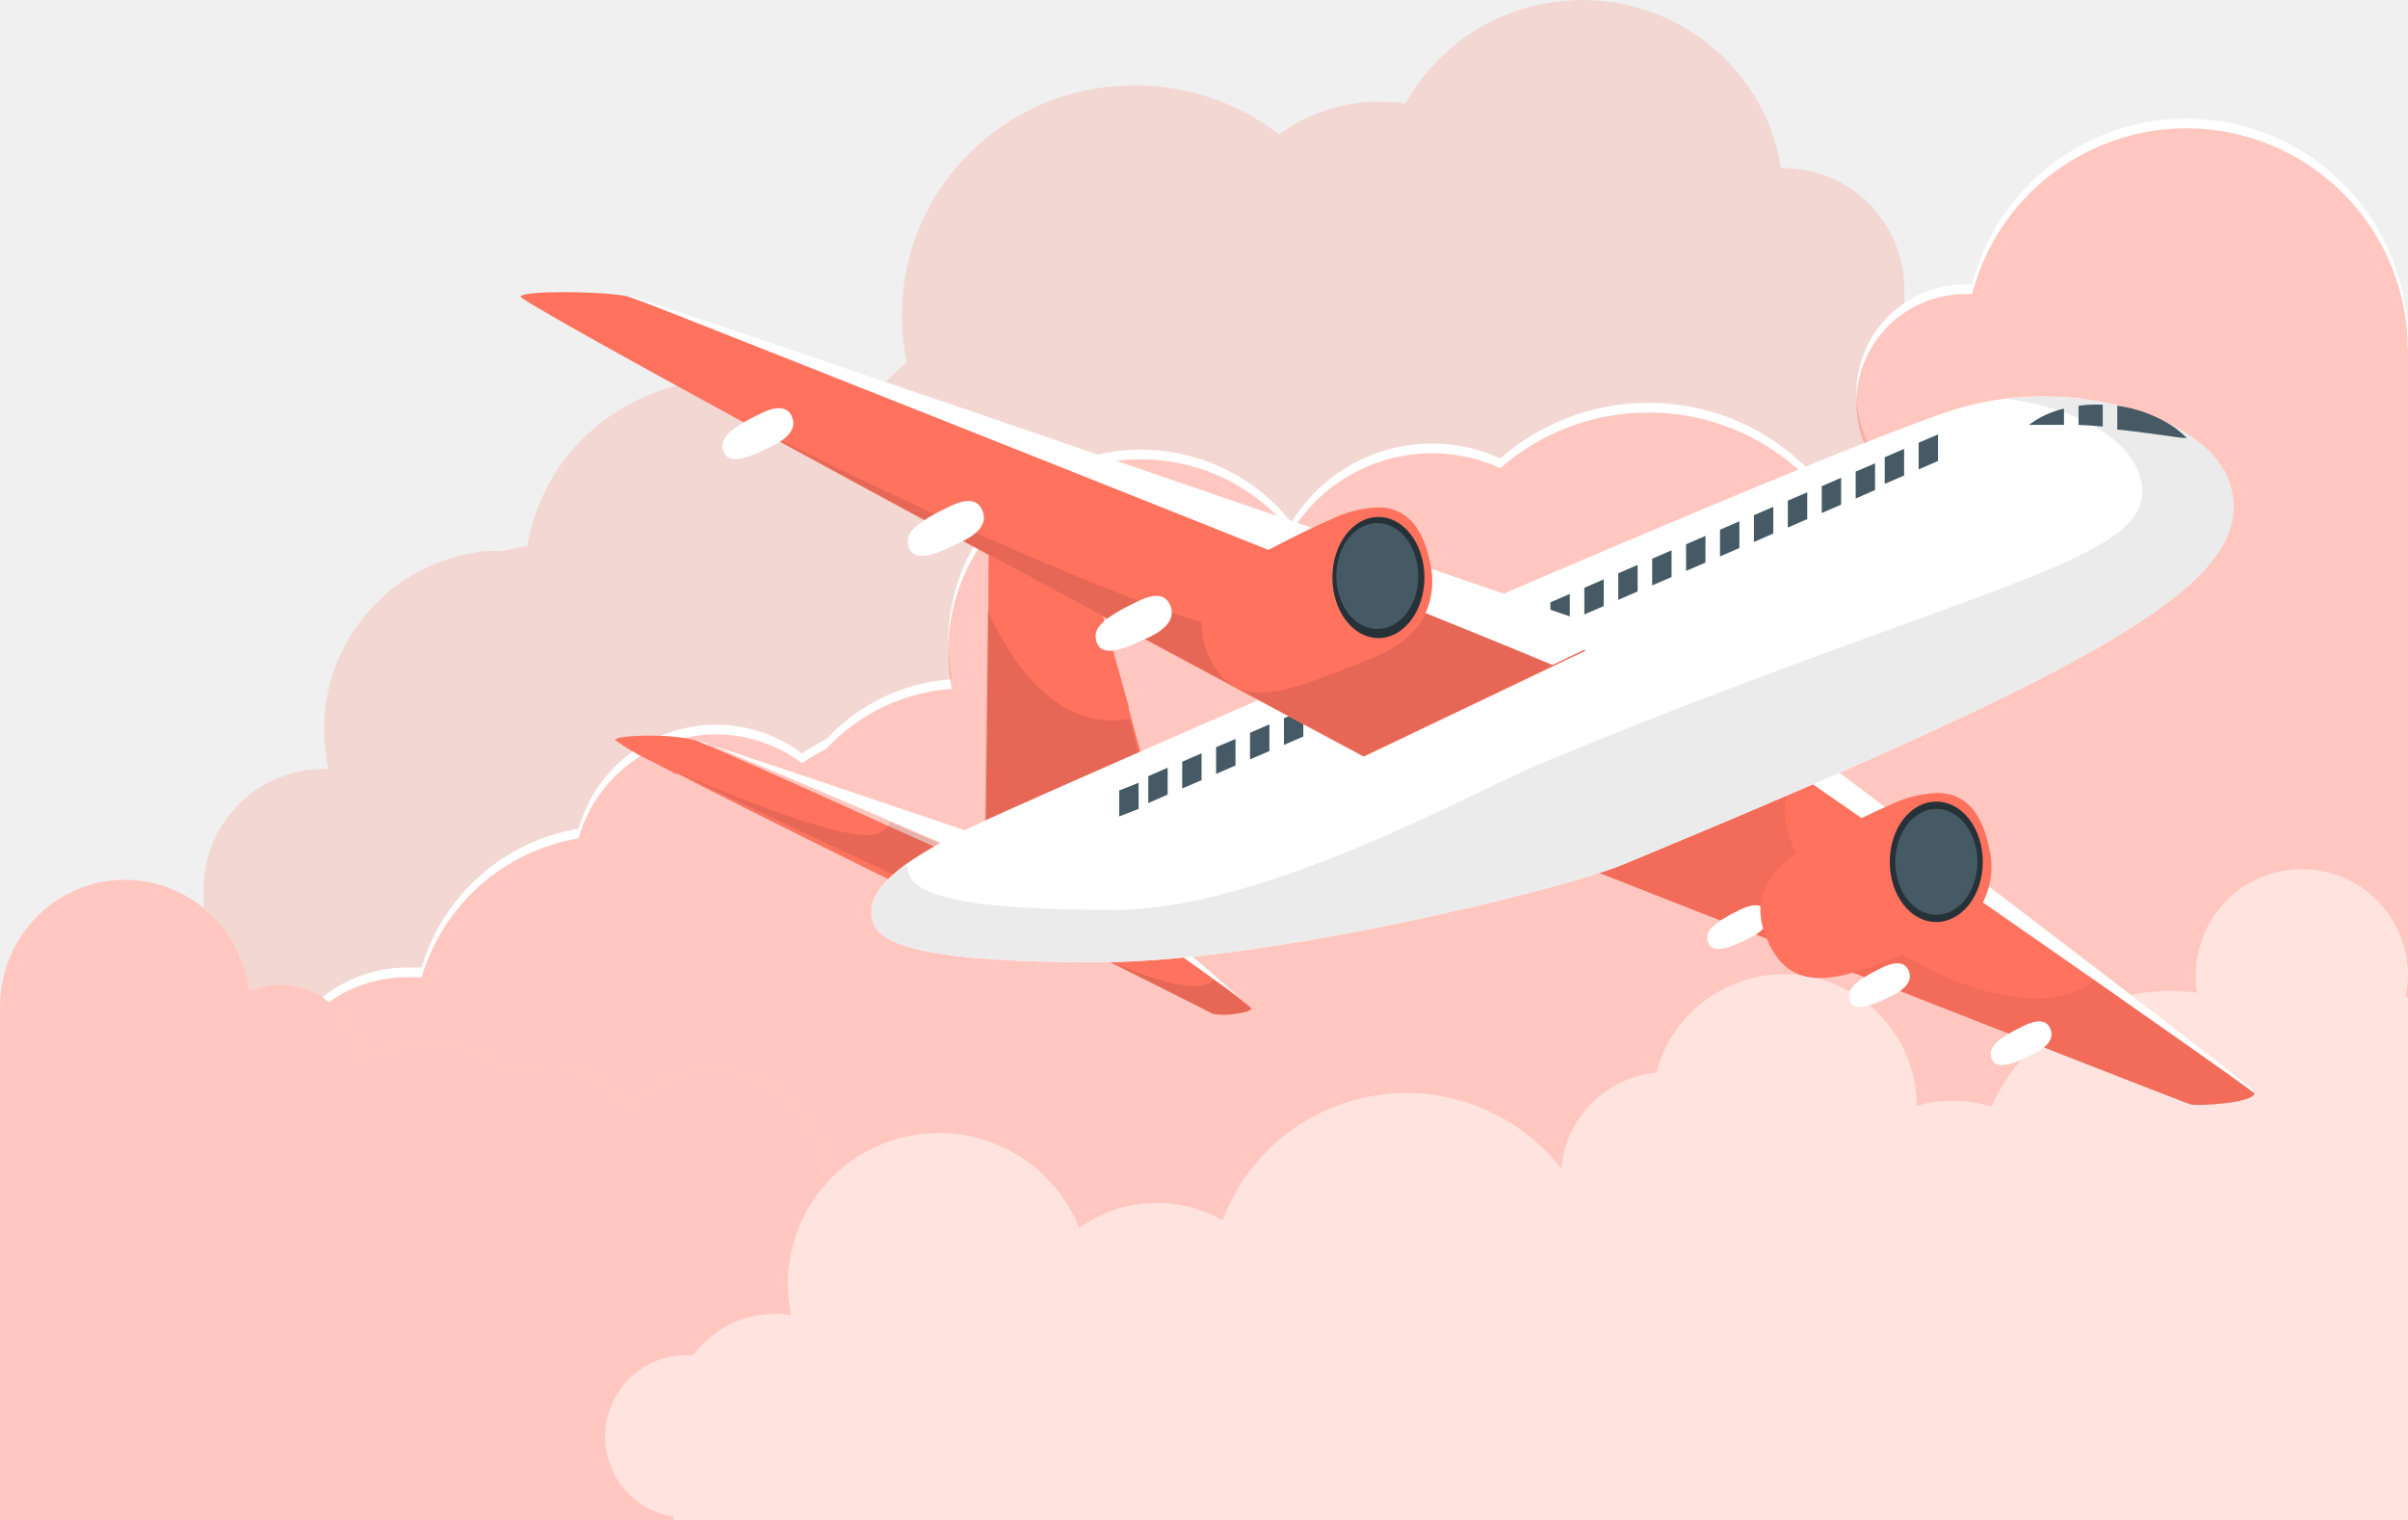
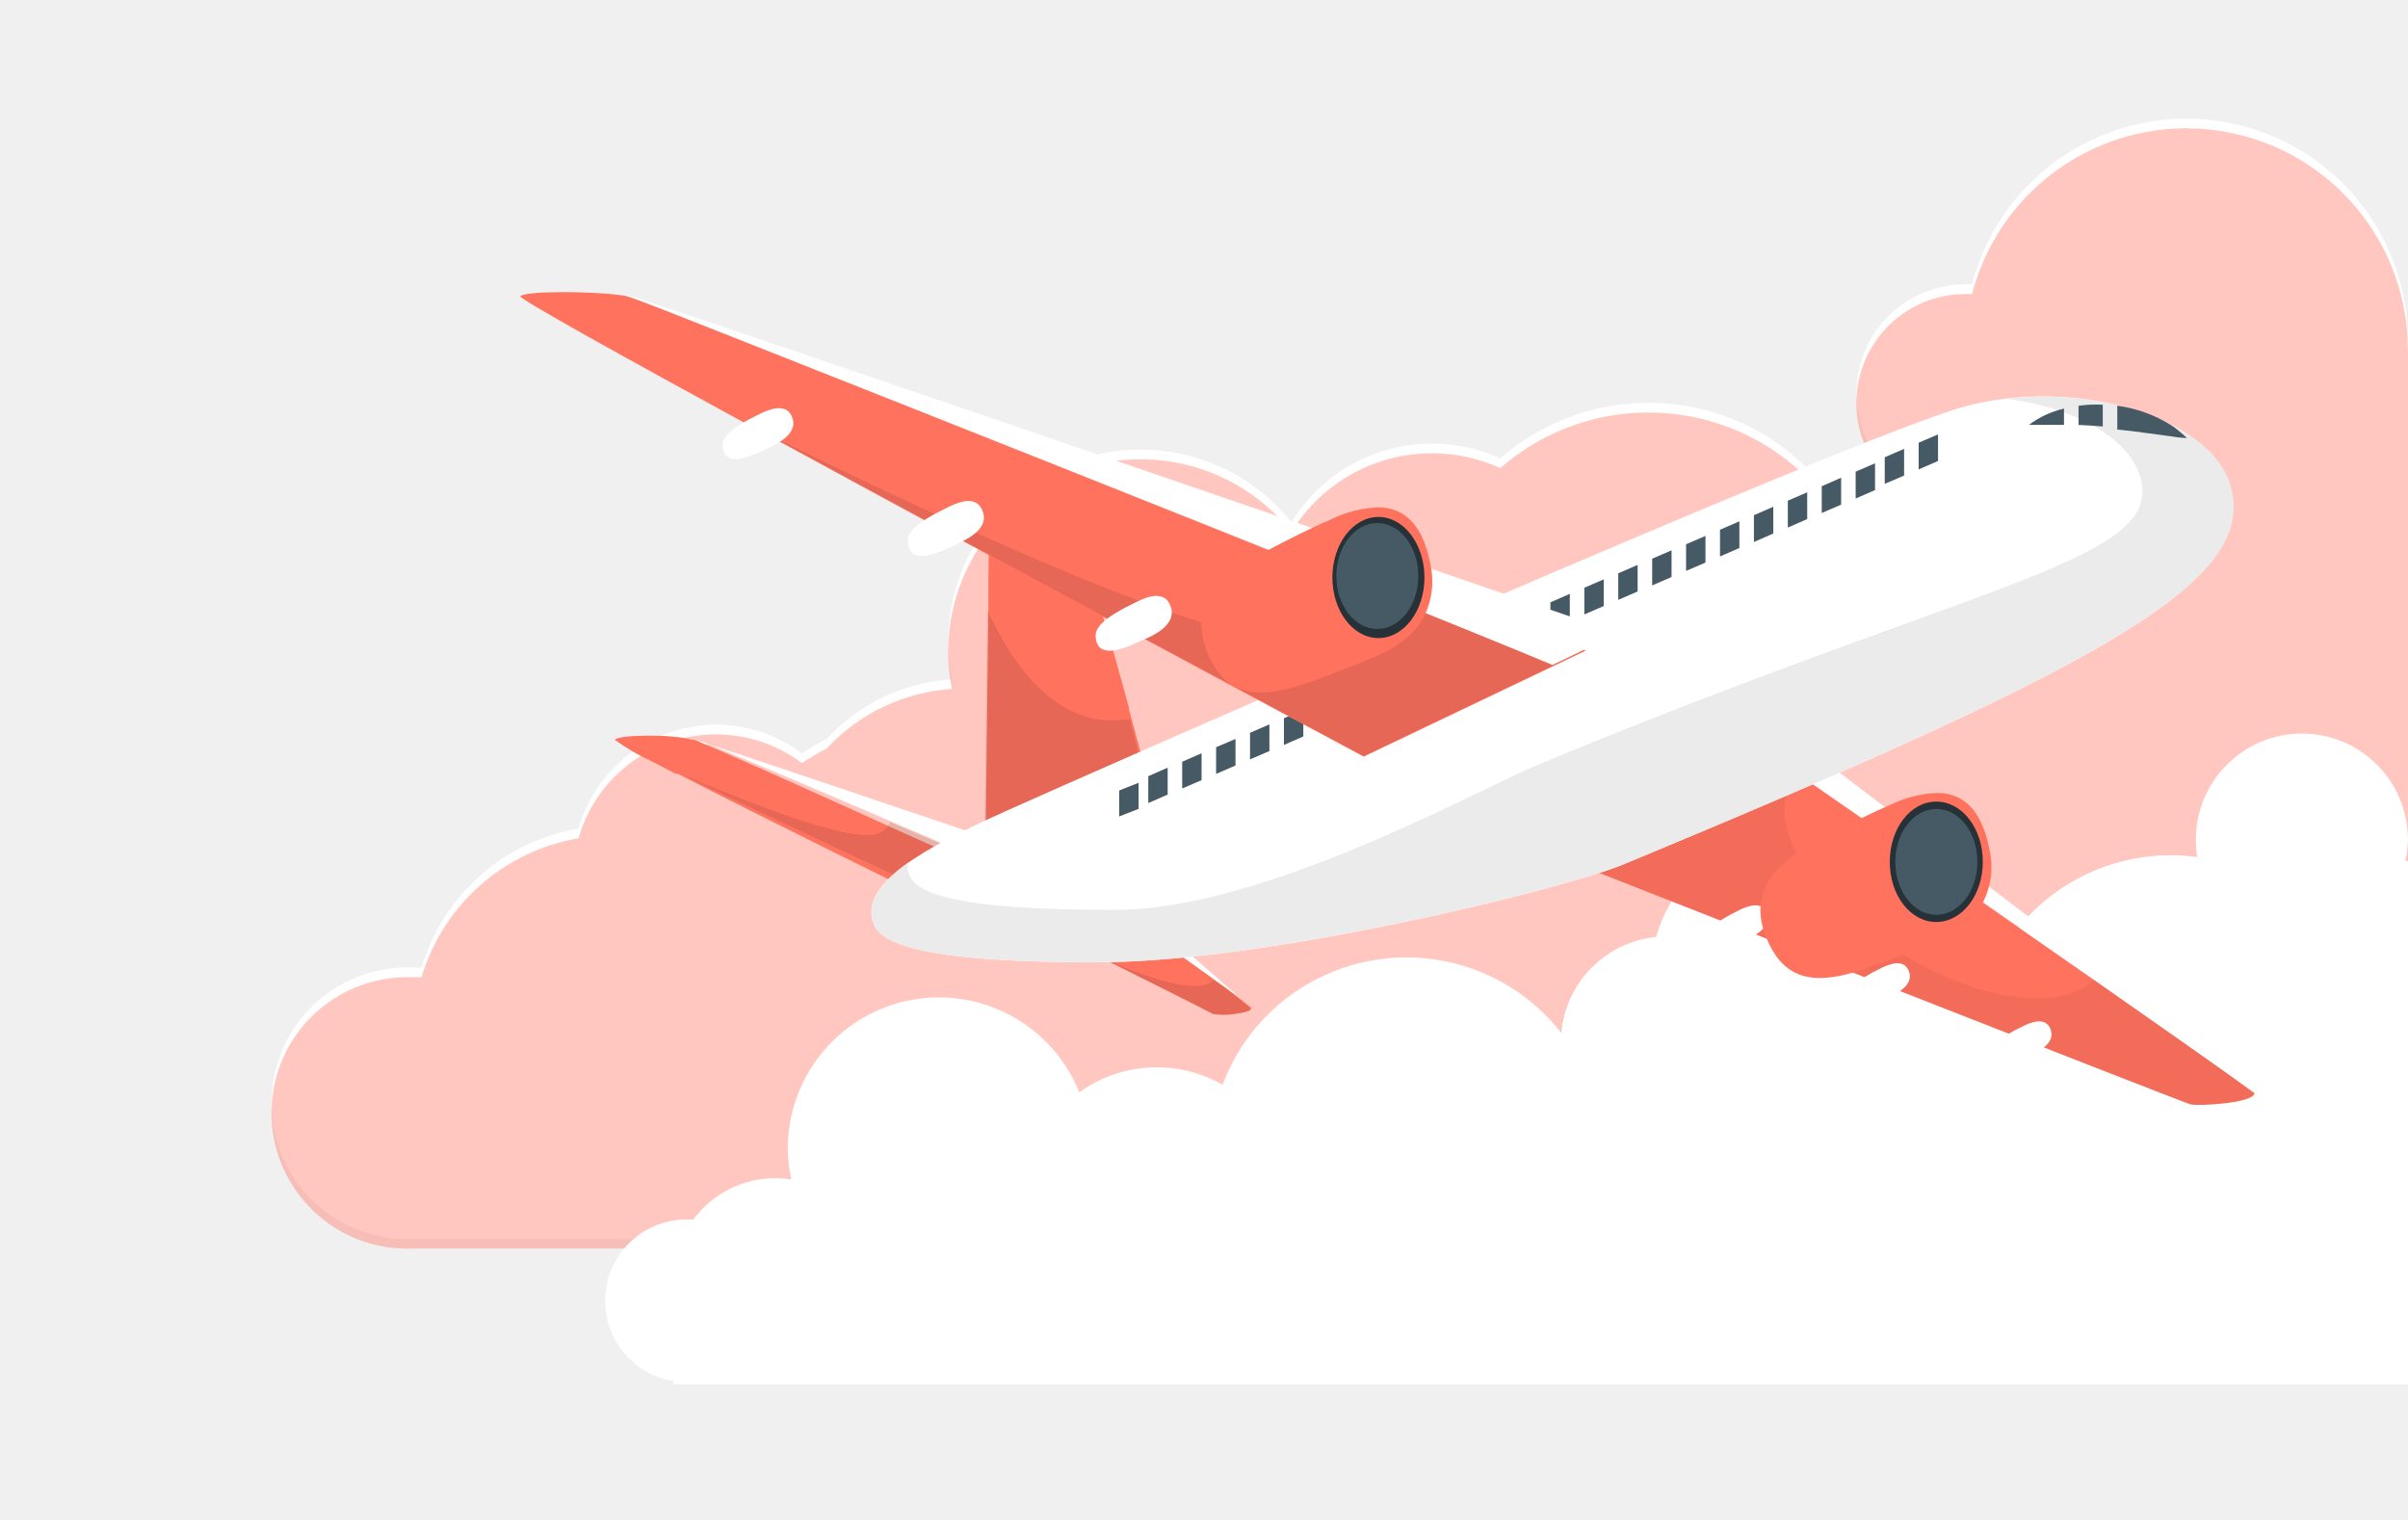
<svg xmlns="http://www.w3.org/2000/svg" id="Layer_1" version="1.1" viewBox="0 0 497 313.69">
  <defs>
    <style>
      .st0 {
        fill: #263238;
      }

      .st1 {
        fill: #fff;
      }

      .st2 {
        opacity: .4;
      }

      .st3 {
-         opacity: .2;
+         fill: #ff725e;
      }

      .st4 {
-         fill: #ff725e;
-       }
- 
-       .st5 {
        isolation: isolate;
      }

-       .st5, .st6 {
+       .st4, .st5 {
        opacity: .1;
      }

-       .st7 {
+       .st6 {
        fill: #455a64;
      }

-       .st8 {
+       .st7 {
        fill: #ebebeb;
      }

-       .st9 {
+       .st8 {
        opacity: .5;
      }
    </style>
  </defs>
  <g id="freepik--Device--inject-57">
-     <g class="st3">
-       <path class="st4" d="M42.05,183.52v74.17h351V59.71c0-13.81-11.2-25.01-25.01-25.01h-.46c-3.49-22.33-24.68-37.65-47.33-34.21-12.81,1.94-23.96,9.67-30.14,20.9-1.81-.28-3.64-.41-5.47-.4-7.45,0-14.69,2.38-20.64,6.79-20.86-16.21-51.09-12.68-67.53,7.88-6.69,8.36-10.32,18.7-10.32,29.34,0,3.32.35,6.64,1.04,9.89-4.76,3.47-8.11,8.49-9.46,14.18-16.63-14.95-42.32-14.09-57.87,1.94l-.19.16h0c-1.73,1.79-3.28,3.73-4.65,5.79l-.19.3-.49.78-.33.54-.52.92c-1.32,2.35-2.41,4.82-3.23,7.38-.63,1.9-1.1,3.85-1.42,5.82h-.52l-4.54,1h-2.94c-.98,0-1.47.14-2.18.24-5.56.8-10.87,2.84-15.52,5.99h0l-.84.6c-.6.44-1.2.87-1.77,1.33-1.82,1.5-3.49,3.16-5.01,4.95-5.58,6.64-8.64,15.04-8.63,23.71,0,2.75.3,5.49.9,8.17h-.9c-13.74,0-24.87,11.15-24.88,24.88l.05-.05h0Z" />
-     </g>
    <path class="st1" d="M497,70.33v185.36H84.92c-15.46.48-28.39-11.66-28.87-27.13-.48-15.46,11.66-28.39,27.13-28.87.58-.02,1.17-.02,1.75,0h2.08c4.44-14.96,17.02-26.08,32.4-28.67,4.46-15.68,20.78-24.78,36.46-20.32,3.48.99,6.76,2.61,9.65,4.79,1.63-1.1,3.32-2.09,5.07-2.97,6.73-7.26,15.98-11.68,25.86-12.34-4.22-21.53,9.81-42.41,31.34-46.64,14.57-2.86,29.51,2.64,38.75,14.26,8.98-14.65,27.47-20.31,43.11-13.19,18.86-16.46,47.37-15.04,64.5,3.22,4.51-1.59,9.25-2.43,14.03-2.48-7.83-9.64-6.36-23.8,3.28-31.63,4-3.24,8.98-5.02,14.13-5.03h1.44c6.35-24.43,31.31-39.08,55.73-32.73,20.11,5.23,34.16,23.37,34.2,44.14l.03.22h.01Z" />
    <g class="st2">
-       <path class="st4" d="M497,72.33v185.36H84.92c-15.46.48-28.39-11.66-28.87-27.13-.48-15.46,11.66-28.39,27.13-28.87.58-.02,1.17-.02,1.75,0h2.08c4.44-14.96,17.02-26.08,32.4-28.67,4.46-15.68,20.78-24.78,36.46-20.32,3.48.99,6.76,2.61,9.65,4.79,1.63-1.1,3.32-2.09,5.07-2.97,6.73-7.26,15.98-11.68,25.86-12.34-4.22-21.53,9.81-42.41,31.34-46.64,14.57-2.86,29.51,2.64,38.75,14.26,8.98-14.65,27.47-20.31,43.11-13.19,18.86-16.46,47.37-15.04,64.5,3.22,4.51-1.59,9.25-2.43,14.03-2.48-7.83-9.64-6.36-23.8,3.28-31.63,4-3.24,8.98-5.02,14.13-5.03h1.44c6.35-24.43,31.31-39.08,55.73-32.73,20.11,5.23,34.16,23.37,34.2,44.14l.03.22h.01Z" />
+       <path class="st3" d="M497,72.33v185.36H84.92c-15.46.48-28.39-11.66-28.87-27.13-.48-15.46,11.66-28.39,27.13-28.87.58-.02,1.17-.02,1.75,0h2.08c4.44-14.96,17.02-26.08,32.4-28.67,4.46-15.68,20.78-24.78,36.46-20.32,3.48.99,6.76,2.61,9.65,4.79,1.63-1.1,3.32-2.09,5.07-2.97,6.73-7.26,15.98-11.68,25.86-12.34-4.22-21.53,9.81-42.41,31.34-46.64,14.57-2.86,29.51,2.64,38.75,14.26,8.98-14.65,27.47-20.31,43.11-13.19,18.86-16.46,47.37-15.04,64.5,3.22,4.51-1.59,9.25-2.43,14.03-2.48-7.83-9.64-6.36-23.8,3.28-31.63,4-3.24,8.98-5.02,14.13-5.03h1.44c6.35-24.43,31.31-39.08,55.73-32.73,20.11,5.23,34.16,23.37,34.2,44.14l.03.22h.01Z" />
    </g>
-     <path class="st1" d="M247.96,297.68c0,8.84-7.06,16.01-15.78,16.01H0v-106.14c.11-14.46,11.75-26.09,26-25.97,12.96.11,23.83,9.95,25.4,23.01,2.03-.91,4.22-1.37,6.44-1.36,8.83,0,16.01,7.22,16.1,16.18,4.29-2.9,9.34-4.44,14.49-4.43,4.81-.02,9.53,1.32,13.65,3.85,1.29.82,2.52,1.75,3.66,2.77,2.49-1.15,5.2-1.75,7.94-1.75.83,0,1.66.05,2.48.17,3.5.46,6.81,1.9,9.55,4.16,1.2.99,2.28,2.13,3.22,3.38.38.5.74,1.05,1.09,1.61.66-.84,1.37-1.64,2.13-2.38,4.16-4.01,9.68-6.24,15.42-6.23,4.12-.02,8.17,1.13,11.68,3.32,6.66,4.13,10.72,11.47,10.73,19.39v1.52c-.06.93-.19,1.86-.38,2.77,5.58.37,10.81,2.9,14.6,7.06.94.52,1.85,1.09,2.73,1.72h0c2.92-2.23,6.5-3.4,10.15-3.32,7.44,0,13.97,5.01,16,12.27,8.67,1.5,15.76,7.85,18.29,16.4h.93c8.65.08,15.63,7.21,15.64,15.99h.02Z" />
-     <g class="st2">
-       <path class="st4" d="M247.96,297.68c0,8.84-7.06,16.01-15.78,16.01H0v-106.14c.11-14.46,11.75-26.09,26-25.97,12.96.11,23.83,9.95,25.4,23.01,2.03-.91,4.22-1.37,6.44-1.36,8.83,0,16.01,7.22,16.1,16.18,4.29-2.9,9.34-4.44,14.49-4.43,4.81-.02,9.53,1.32,13.65,3.85,1.29.82,2.52,1.75,3.66,2.77,2.49-1.15,5.2-1.75,7.94-1.75.83,0,1.66.05,2.48.17,3.5.46,6.81,1.9,9.55,4.16,1.2.99,2.28,2.13,3.22,3.38.38.5.74,1.05,1.09,1.61.66-.84,1.37-1.64,2.13-2.38,4.16-4.01,9.68-6.24,15.42-6.23,4.12-.02,8.17,1.13,11.68,3.32,6.66,4.13,10.72,11.47,10.73,19.39v1.52c-.06.93-.19,1.86-.38,2.77,5.58.37,10.81,2.9,14.6,7.06.94.52,1.85,1.09,2.73,1.72h0c2.92-2.23,6.5-3.4,10.15-3.32,7.44,0,13.97,5.01,16,12.27,8.67,1.5,15.76,7.85,18.29,16.4h.93c8.65.08,15.63,7.21,15.64,15.99h.02Z" />
-     </g>
-     <path class="st1" d="M496.45,205.69h.55v108H139v-.64c-9.15-1.49-15.37-10.12-13.88-19.27,1.31-8.06,8.23-14.01,16.39-14.09h1.59c3.96-5.37,10.23-8.54,16.9-8.53,1.11,0,2.21.1,3.31.27-.47-2.16-.71-4.36-.71-6.56.1-17.23,14.15-31.12,31.38-31.02,12.68.07,24.06,7.82,28.78,19.59,8.7-6.27,20.25-6.88,29.56-1.56,7.88-20.97,31.26-31.57,52.23-23.69,6.98,2.62,13.1,7.12,17.69,13,.93-10.46,9.16-18.78,19.61-19.83,3.9-14.59,18.89-23.25,33.49-19.35,11.89,3.18,20.19,13.91,20.28,26.21h0c2.42-.67,4.92-1.01,7.44-1.01,2.7,0,5.39.39,7.99,1.15,6.57-14.52,21.03-23.85,36.97-23.85,1.83,0,3.66.12,5.47.38-.19-1.19-.28-2.4-.27-3.61,0-12.08,9.79-21.88,21.88-21.88s21.88,9.79,21.88,21.88c-.02,1.48-.19,2.96-.52,4.4h0Z" />
-     <g class="st3">
-       <path class="st4" d="M496.45,205.69h.55v108H139v-.64c-9.15-1.49-15.37-10.12-13.88-19.27,1.31-8.06,8.23-14.01,16.39-14.09h1.59c3.96-5.37,10.23-8.54,16.9-8.53,1.11,0,2.21.1,3.31.27-.47-2.16-.71-4.36-.71-6.56.1-17.23,14.15-31.12,31.38-31.02,12.68.07,24.06,7.82,28.78,19.59,8.7-6.27,20.25-6.88,29.56-1.56,7.88-20.97,31.26-31.57,52.23-23.69,6.98,2.62,13.1,7.12,17.69,13,.93-10.46,9.16-18.78,19.61-19.83,3.9-14.59,18.89-23.25,33.49-19.35,11.89,3.18,20.19,13.91,20.28,26.21h0c2.42-.67,4.92-1.01,7.44-1.01,2.7,0,5.39.39,7.99,1.15,6.57-14.52,21.03-23.85,36.97-23.85,1.83,0,3.66.12,5.47.38-.19-1.19-.28-2.4-.27-3.61,0-12.08,9.79-21.88,21.88-21.88s21.88,9.79,21.88,21.88c-.02,1.48-.19,2.96-.52,4.4h0Z" />
-     </g>
+     <path class="st1" d="M496.45,177.69h.55v108H139v-.64c-9.15-1.49-15.37-10.12-13.88-19.27,1.31-8.06,8.23-14.01,16.39-14.09h1.59c3.96-5.37,10.23-8.54,16.9-8.53,1.11,0,2.21.1,3.31.27-.47-2.16-.71-4.36-.71-6.56.1-17.23,14.15-31.12,31.38-31.02,12.68.07,24.06,7.82,28.78,19.59,8.7-6.27,20.25-6.88,29.56-1.56,7.88-20.97,31.26-31.57,52.23-23.69,6.98,2.62,13.1,7.12,17.69,13,.93-10.46,9.16-18.78,19.61-19.83,3.9-14.59,18.89-23.25,33.49-19.35,11.89,3.18,20.19,13.91,20.28,26.21h0c2.42-.67,4.92-1.01,7.44-1.01,2.7,0,5.39.39,7.99,1.15,6.57-14.52,21.03-23.85,36.97-23.85,1.83,0,3.66.12,5.47.38-.19-1.19-.28-2.4-.27-3.61,0-12.08,9.79-21.88,21.88-21.88s21.88,9.79,21.88,21.88c-.02,1.48-.19,2.96-.52,4.4h0Z" />
    <path class="st1" d="M258.09,208.19c-1.53-1.75-22.69-16.54-24.3-17.66l3.64-.6s19.35,16.43,20.67,18.26h-.01Z" />
-     <path class="st4" d="M258.15,208.33h0c-.19.38-1.64.71-3.25.93h0c-1.5.25-3.04.25-4.54,0-.46-.3-15.75-7.96-25.1-12.63l-.36-.16h0l-1.31-.66-3.85-1.91-1.5-.77,15.72-2.73c.9.6,8.06,5.6,14.38,10.14l.66.46,1.72,1.26c2.61,1.79,5.13,3.72,7.55,5.77h0l-.11.3h-.01Z" />
-     <g class="st6">
+     <path class="st3" d="M258.15,208.33h0c-.19.38-1.64.71-3.25.93h0c-1.5.25-3.04.25-4.54,0-.46-.3-15.75-7.96-25.1-12.63l-.36-.16h0l-1.31-.66-3.85-1.91-1.5-.77,15.72-2.73c.9.6,8.06,5.6,14.38,10.14l.66.46,1.72,1.26c2.61,1.79,5.13,3.72,7.55,5.77h0l-.11.3h-.01Z" />
+     <g class="st5">
      <path d="M258,208.33h0c-.19.38-1.64.71-3.25.93h0c-1.5.25-3.04.25-4.54,0-.46-.3-16.16-8.2-25.45-12.79,1.53.74,21.62,10.42,25.7,5.8,2.61,1.79,5.13,3.72,7.55,5.77h0v.3h-.01Z" />
    </g>
-     <path class="st4" d="M465.31,225.58h0c0,2.1-11.59,2.73-13.18,2.35s-127.86-50.05-127.86-50.05l46.47-18.37,1.34.93.6.41c8.56,5.93,34.09,23.65,56.4,39.23l1.31.9,1.78,1.23c15.36,10.72,28.79,20.15,33.13,23.37h0Z" />
+     <path class="st3" d="M465.31,225.58h0c0,2.1-11.59,2.73-13.18,2.35s-127.86-50.05-127.86-50.05l46.47-18.37,1.34.93.6.41c8.56,5.93,34.09,23.65,56.4,39.23l1.31.9,1.78,1.23c15.36,10.72,28.79,20.15,33.13,23.37h0Z" />
    <path class="st1" d="M465.31,225.58c-11.29-8.42-84.96-59.49-94.61-66.16l5.88-2.32s85.81,65.25,88.41,67.85c.18.16.3.39.33.63h-.01Z" />
-     <g class="st9">
-       <path class="st5" d="M465.31,225.58h0c0,2.1-11.59,2.73-13.18,2.35s-127.86-50.05-127.86-50.05l46.47-18.37s-11.45,13.12,15.77,33.32c18.56,13.67,38.27,16.59,45.65,9.38,15.36,10.72,28.79,20.15,33.13,23.37h.02Z" />
+     <g class="st8">
+       <path class="st4" d="M465.31,225.58h0c0,2.1-11.59,2.73-13.18,2.35s-127.86-50.05-127.86-50.05l46.47-18.37s-11.45,13.12,15.77,33.32c18.56,13.67,38.27,16.59,45.65,9.38,15.36,10.72,28.79,20.15,33.13,23.37h.02Z" />
    </g>
    <path class="st1" d="M360.11,194.09c-3.58,1.72-7.49,3.09-7.76-.49,0-1.48,1.04-3.06,6.78-5.85,1.37-.63,4.67-2.08,5.63.9s-3.34,4.78-4.65,5.44h0Z" />
    <path class="st1" d="M389.37,206.06c-3.58,1.72-7.46,3.09-7.76-.49,0-1.48,1.04-3.06,6.81-5.85,1.34-.63,4.65-2.08,5.63.9s-3.31,4.78-4.67,5.44h0Z" />
    <path class="st1" d="M418.64,218.04c-3.61,1.75-7.49,3.12-7.76-.49,0-1.48,1.01-3.06,6.78-5.82,1.37-.66,4.65-2.1,5.63.87.98,2.98-3.31,4.78-4.65,5.44h0Z" />
-     <path class="st4" d="M409.08,186.57c-3.53,6.26-11.54,8.53-16.59,10.55-13.45,5.47-23.21,8.39-28.02-3.83-.59-1.4-.95-2.89-1.09-4.4-.77-9.24,8.78-13.83,13.67-16.4h0c5.85-3.06,10.01-5.06,13.07-6.37,3-1.47,6.26-2.31,9.6-2.46,2.73,0,8.86.6,10.93,11.86.83,3.75.28,7.67-1.56,11.04h-.01Z" />
+     <path class="st3" d="M409.08,186.57c-3.53,6.26-11.54,8.53-16.59,10.55-13.45,5.47-23.21,8.39-28.02-3.83-.59-1.4-.95-2.89-1.09-4.4-.77-9.24,8.78-13.83,13.67-16.4h0c5.85-3.06,10.01-5.06,13.07-6.37,3-1.47,6.26-2.31,9.6-2.46,2.73,0,8.86.6,10.93,11.86.83,3.75.28,7.67-1.56,11.04h-.01Z" />
    <path class="st0" d="M409.24,177.88c0,6.86-4.29,12.41-9.6,12.41s-9.6-5.47-9.6-12.41,4.29-12.44,9.6-12.44,9.6,5.49,9.6,12.44Z" />
-     <path class="st7" d="M408.12,177.88c0,6.04-3.8,10.93-8.47,10.93s-8.47-4.92-8.47-10.93,3.8-10.93,8.47-10.93,8.47,4.81,8.47,10.93Z" />
-     <path class="st1" d="M208.28,174.28l-2.21.82-4.99,1.8-17.35-7.45c-16.73-7.18-36.51-15.61-40.33-16.92l.46.16h.38l.6,1h1.59l1.26.39,1.31.42,3.64,1.2,1.26.42,1.15.39.65.21,1.96.65,1.31.44,17.04,5.73,1.62.55,6.36,2.15,10.94,3.69,1.54.52,4.76,1.62h0l1.2.42.58.18h1.51l3.77,1.58v.03Z" />
-     <path class="st4" d="M201.09,178.41l-13.4,5.18s-29.93-14.69-47.79-23.89h-.44l-5.11-2.66c-2.61-1.19-5.1-2.64-7.44-4.34.49-1.04,11.59-1.3,16.05,0h.3c3.69,1.33,22.33,9.72,38.71,17.15l.38.17,1.31.61,17.41,7.78h.02Z" />
-     <g class="st6">
+     <path class="st6" d="M408.12,177.88c0,6.04-3.8,10.93-8.47,10.93s-8.47-4.92-8.47-10.93,3.8-10.93,8.47-10.93,8.47,4.81,8.47,10.93Z" />
+     <path class="st1" d="M208.28,174.28l-2.21.82-4.99,1.8-17.35-7.45c-16.73-7.18-36.51-15.61-40.33-16.92l.46.16h.38l.6,1h1.59l1.26.39,1.31.42,3.64,1.2,1.26.42,1.15.39.65.21,1.96.65,1.31.44,17.04,5.73,1.62.55,6.36,2.15,10.94,3.69,1.54.52,4.76,1.62h0l1.2.42.58.18h1.51l3.77,1.58v.03h0Z" />
+     <path class="st3" d="M201.09,178.41l-13.4,5.18s-29.93-14.69-47.79-23.89h-.44l-5.11-2.66c-2.61-1.19-5.1-2.64-7.44-4.34.49-1.04,11.59-1.3,16.05,0h.3c3.69,1.33,22.33,9.72,38.71,17.15l.38.17,1.31.61,17.41,7.78h.02,0Z" />
+     <g class="st5">
      <path d="M201.09,177.14l-13.4,4.89s-29.93-13.89-47.79-22.58c2.95,1.23,33.24,14.57,40.71,12.74,1.39-.27,2.56-1.21,3.12-2.52l17.36,7.46h0Z" />
    </g>
-     <path class="st4" d="M236.23,158.27l-32.81,15.78s.33-28.14.58-48.37v-3.73c0-6.93.17-12.5.19-15.04,0-8.28.99-9.8,3.15-8.47,5.31,3.97,10.2,8.45,14.62,13.38,2.37,3.04,7.59,21.52,11.04,34.22v.33l.58,2.12c1.52,5.71,2.65,9.77,2.65,9.77h0Z" />
-     <g class="st6">
+     <path class="st3" d="M236.23,158.27l-32.81,15.78s.33-28.14.58-48.37v-3.73c0-6.93.17-12.5.19-15.04,0-8.28.99-9.8,3.15-8.47,5.31,3.97,10.2,8.45,14.62,13.38,2.37,3.04,7.59,21.52,11.04,34.22v.33l.58,2.12c1.52,5.71,2.65,9.77,2.65,9.77h0Z" />
+     <g class="st5">
      <path d="M235.68,158.06l-32.5,15.64s.33-27.88.57-47.92c4.78,10.66,14.24,25.26,29.42,22.61,1.39,5.66,2.52,9.68,2.52,9.68h-.01Z" />
    </g>
    <path class="st1" d="M180.34,190.73c-3.36-8.37,10.93-15.96,26.98-23.21,16.05-7.24,175.15-77.36,198.2-83.62,23.05-6.26,49.89,2.32,54.43,15.47,6.81,19.76-21.87,36.3-124.88,79.03-13.5,5.47-73.81,20.09-107.82,20.2-36.3.11-45.27-3.75-46.91-7.87h0Z" />
-     <path class="st8" d="M335.07,178.4c-13.5,5.47-73.81,20.07-107.82,20.17-36.3.14-45.27-3.72-46.91-7.85s1.28-8.53,6.92-12.55c-.03.84.12,1.68.44,2.46,1.5,3.75,9.65,7.24,42.56,7.14,30.81,0,75.12-25.04,87.48-30.07,93.47-38.76,129.96-41.99,123.78-59.9-2.73-7.82-14.02-13.83-27.34-15.47,20.72-2.49,41.94,5.47,45.93,17.09,6.64,19.71-22.14,36.25-125.04,78.98h0Z" />
-     <polygon class="st7" points="231 163.14 235 161.56 235 166.94 231 168.5 231 163.14" />
-     <polygon class="st7" points="237 160.19 241 158.44 241 163.99 237 165.74 237 160.19" />
-     <polygon class="st7" points="244 157.21 248 155.46 248 161.01 244 162.73 244 157.21" />
-     <polygon class="st7" points="251 154.21 255 152.51 255 157.99 251 159.72 251 154.21" />
-     <polygon class="st7" points="258 151.24 262 149.5 262 155.01 258 156.72 258 151.24" />
-     <polygon class="st7" points="265 148.23 269 146.52 269 152 265 153.74 265 148.23" />
-     <polygon class="st7" points="272 145.25 276 143.51 276 149.02 272 150.73 272 145.25" />
-     <polygon class="st7" points="279 142.24 283 140.53 283 146.02 279 147.75 279 142.24" />
-     <polygon class="st7" points="286 139.26 290 137.53 290 143.04 286 144.74 286 139.26" />
-     <polygon class="st7" points="293 136.25 297 134.55 297 140.03 293 141.76 293 136.25" />
-     <polygon class="st7" points="300 133.26 304 131.51 304 137.06 300 138.78 300 133.26" />
-     <polygon class="st7" points="307 130.25 311 128.54 311 134.06 307 135.8 307 130.25" />
-     <polygon class="st7" points="313 127.29 317 125.55 317 131.06 313 132.8 313 127.29" />
-     <polygon class="st7" points="320 124.31 324 122.57 324 128.06 320 129.79 320 124.31" />
-     <polygon class="st7" points="327 121.3 331 119.57 331 125.08 327 126.81 327 121.3" />
-     <polygon class="st7" points="334 118.32 338 116.59 338 122.07 334 123.8 334 118.32" />
-     <polygon class="st7" points="341 115.31 345 113.58 345 119.09 341 120.82 341 115.31" />
-     <polygon class="st7" points="348 112.33 352 110.6 352 116.11 348 117.82 348 112.33" />
-     <polygon class="st7" points="355 109.33 359 107.59 359 113.1 355 114.84 355 109.33" />
-     <polygon class="st7" points="362 106.33 366 104.59 366 110.11 362 111.86 362 106.33" />
-     <polygon class="st7" points="369 103.33 373 101.61 373 107.13 369 108.88 369 103.33" />
-     <polygon class="st7" points="380 98.6 380 104.15 376 105.87 376 100.35 380 98.6" />
-     <polygon class="st7" points="387 95.62 387 101.14 383 102.89 383 97.34 387 95.62" />
-     <polygon class="st7" points="393 92.64 393 98.15 389 99.86 389 94.37 393 92.64" />
-     <polygon class="st7" points="400 89.66 400 95.14 396 96.88 396 91.37 400 89.66" />
-     <path class="st7" d="M418.76,87.69c2.15-1.62,4.62-2.76,7.24-3.36v3.36h-7.24Z" />
-     <path class="st7" d="M434,83.52v4.5c-1.68-.15-3.32-.25-5-.32v-3.95c1.66-.24,3.33-.31,5-.22h0Z" />
-     <path class="st7" d="M451.38,90.4c-1.53,0-2.93-.33-4.35-.49s-2.73-.41-4.13-.55c-2-.3-3.96-.52-5.9-.71v-4.92c3.88.53,7.6,1.86,10.93,3.91.64.39,1.24.83,1.8,1.31.57.45,1.12.94,1.64,1.45h.01Z" />
-     <path class="st4" d="M327.28,134.29l-45.82,21.87s-72.83-38.96-125.07-67.47h-.14c-27.91-15.23-49.21-27.06-48.85-27.53.87-1.18,14.9-1.04,20.45-.27.54.05,1.08.14,1.61.27,2.35.66,84.75,31.16,142.45,52.57l55.36,20.56h.01Z" />
-     <g class="st6">
+     <path class="st7" d="M335.07,178.4c-13.5,5.47-73.81,20.07-107.82,20.17-36.3.14-45.27-3.72-46.91-7.85s1.28-8.53,6.92-12.55c-.03.84.12,1.68.44,2.46,1.5,3.75,9.65,7.24,42.56,7.14,30.81,0,75.12-25.04,87.48-30.07,93.47-38.76,129.96-41.99,123.78-59.9-2.73-7.82-14.02-13.83-27.34-15.47,20.72-2.49,41.94,5.47,45.93,17.09,6.64,19.71-22.14,36.25-125.04,78.98h0Z" />
+     <polygon class="st6" points="231 163.14 235 161.56 235 166.94 231 168.5 231 163.14" />
+     <polygon class="st6" points="237 160.19 241 158.44 241 163.99 237 165.74 237 160.19" />
+     <polygon class="st6" points="244 157.21 248 155.46 248 161.01 244 162.73 244 157.21" />
+     <polygon class="st6" points="251 154.21 255 152.51 255 157.99 251 159.72 251 154.21" />
+     <polygon class="st6" points="258 151.24 262 149.5 262 155.01 258 156.72 258 151.24" />
+     <polygon class="st6" points="265 148.23 269 146.52 269 152 265 153.74 265 148.23" />
+     <polygon class="st6" points="272 145.25 276 143.51 276 149.02 272 150.73 272 145.25" />
+     <polygon class="st6" points="279 142.24 283 140.53 283 146.02 279 147.75 279 142.24" />
+     <polygon class="st6" points="286 139.26 290 137.53 290 143.04 286 144.74 286 139.26" />
+     <polygon class="st6" points="293 136.25 297 134.55 297 140.03 293 141.76 293 136.25" />
+     <polygon class="st6" points="300 133.26 304 131.51 304 137.06 300 138.78 300 133.26" />
+     <polygon class="st6" points="307 130.25 311 128.54 311 134.06 307 135.8 307 130.25" />
+     <polygon class="st6" points="313 127.29 317 125.55 317 131.06 313 132.8 313 127.29" />
+     <polygon class="st6" points="320 124.31 324 122.57 324 128.06 320 129.79 320 124.31" />
+     <polygon class="st6" points="327 121.3 331 119.57 331 125.08 327 126.81 327 121.3" />
+     <polygon class="st6" points="334 118.32 338 116.59 338 122.07 334 123.8 334 118.32" />
+     <polygon class="st6" points="341 115.31 345 113.58 345 119.09 341 120.82 341 115.31" />
+     <polygon class="st6" points="348 112.33 352 110.6 352 116.11 348 117.82 348 112.33" />
+     <polygon class="st6" points="355 109.33 359 107.59 359 113.1 355 114.84 355 109.33" />
+     <polygon class="st6" points="362 106.33 366 104.59 366 110.11 362 111.86 362 106.33" />
+     <polygon class="st6" points="369 103.33 373 101.61 373 107.13 369 108.88 369 103.33" />
+     <polygon class="st6" points="380 98.6 380 104.15 376 105.87 376 100.35 380 98.6" />
+     <polygon class="st6" points="387 95.62 387 101.14 383 102.89 383 97.34 387 95.62" />
+     <polygon class="st6" points="393 92.64 393 98.15 389 99.86 389 94.37 393 92.64" />
+     <polygon class="st6" points="400 89.66 400 95.14 396 96.88 396 91.37 400 89.66" />
+     <path class="st6" d="M418.76,87.69c2.15-1.62,4.62-2.76,7.24-3.36v3.36h-7.24Z" />
+     <path class="st6" d="M434,83.52v4.5c-1.68-.15-3.32-.25-5-.32v-3.95c1.66-.24,3.33-.31,5-.22h0Z" />
+     <path class="st6" d="M451.38,90.4c-1.53,0-2.93-.33-4.35-.49s-2.73-.41-4.13-.55c-2-.3-3.96-.52-5.9-.71v-4.92c3.88.53,7.6,1.86,10.93,3.91.64.39,1.24.83,1.8,1.31.57.45,1.12.94,1.64,1.45h.01Z" />
+     <path class="st3" d="M327.28,134.29l-45.82,21.87s-72.83-38.96-125.07-67.47h-.14c-27.91-15.23-49.21-27.06-48.85-27.53.87-1.18,14.9-1.04,20.45-.27.54.05,1.08.14,1.61.27,2.35.66,84.75,31.16,142.45,52.57l55.36,20.56h.01Z" />
+     <g class="st5">
      <path d="M327.28,134.14l-45.82,21.87s-72.83-38.96-125.07-67.47c4.07,2.05,97.79,49.21,110.03,42.18,4.62-2.73,5.82-9.57,5.47-17.22l55.39,20.64h0Z" />
    </g>
    <path class="st1" d="M334.09,130.68l-13.67,6.56c-34.8-14.6-179.61-71.84-191.74-76.54h-.68c.54.05,1.08.14,1.61.27,3.44.6,204.48,69.71,204.48,69.71h0Z" />
    <path class="st1" d="M235.84,132.09c-4.48,2.19-9.35,3.88-9.7-.63-.14-1.83,1.28-3.8,8.5-7.27,1.69-.82,5.82-2.73,7.03,1.12s-4.13,6.1-5.82,6.78h0Z" />
    <path class="st1" d="M197.07,112.49c-4.48,2.19-9.38,3.91-9.7-.6-.16-1.86,1.28-3.83,8.47-7.3,1.69-.79,5.82-2.73,7.05,1.12s-4.16,5.96-5.82,6.78Z" />
    <path class="st1" d="M158.15,92.67c-4.16,2.02-8.69,3.64-9.02-.57,0-1.72,1.2-3.55,7.9-6.78,1.59-.77,5.47-2.43,6.56,1.04s-3.85,5.55-5.44,6.31h0Z" />
-     <path class="st4" d="M293.69,127.66c-3.53,6.26-11.51,8.53-16.59,10.55-13.45,5.47-23.21,8.39-28.02-3.83-.56-1.42-.92-2.91-1.07-4.43-.79-9.21,8.75-13.67,13.67-16.4h0c5.85-3.06,9.98-5.06,13.07-6.37,2.99-1.47,6.24-2.31,9.57-2.46,2.73,0,8.86.6,10.93,11.86.82,3.76.27,7.69-1.56,11.07h0Z" />
+     <path class="st3" d="M293.69,127.66c-3.53,6.26-11.51,8.53-16.59,10.55-13.45,5.47-23.21,8.39-28.02-3.83-.56-1.42-.92-2.91-1.07-4.43-.79-9.21,8.75-13.67,13.67-16.4h0c5.85-3.06,9.98-5.06,13.07-6.37,2.99-1.47,6.24-2.31,9.57-2.46,2.73,0,8.86.6,10.93,11.86.82,3.76.27,7.69-1.56,11.07h0Z" />
    <ellipse class="st0" cx="284.5" cy="119.19" rx="9.5" ry="12.5" />
-     <path class="st7" d="M292.73,118.88c0,6.07-3.77,10.93-8.47,10.93s-8.45-4.92-8.45-10.93,3.77-10.93,8.45-10.93,8.47,4.87,8.47,10.93Z" />
-     <path class="st4" d="M147.9,154.18l-1.37-.44,1.37.44Z" />
+     <path class="st6" d="M292.73,118.88c0,6.07-3.77,10.93-8.47,10.93s-8.45-4.92-8.45-10.93,3.77-10.93,8.45-10.93,8.47,4.87,8.47,10.93Z" />
+     <path class="st3" d="M147.9,154.18l-1.37-.44,1.37.44Z" />
  </g>
</svg>
